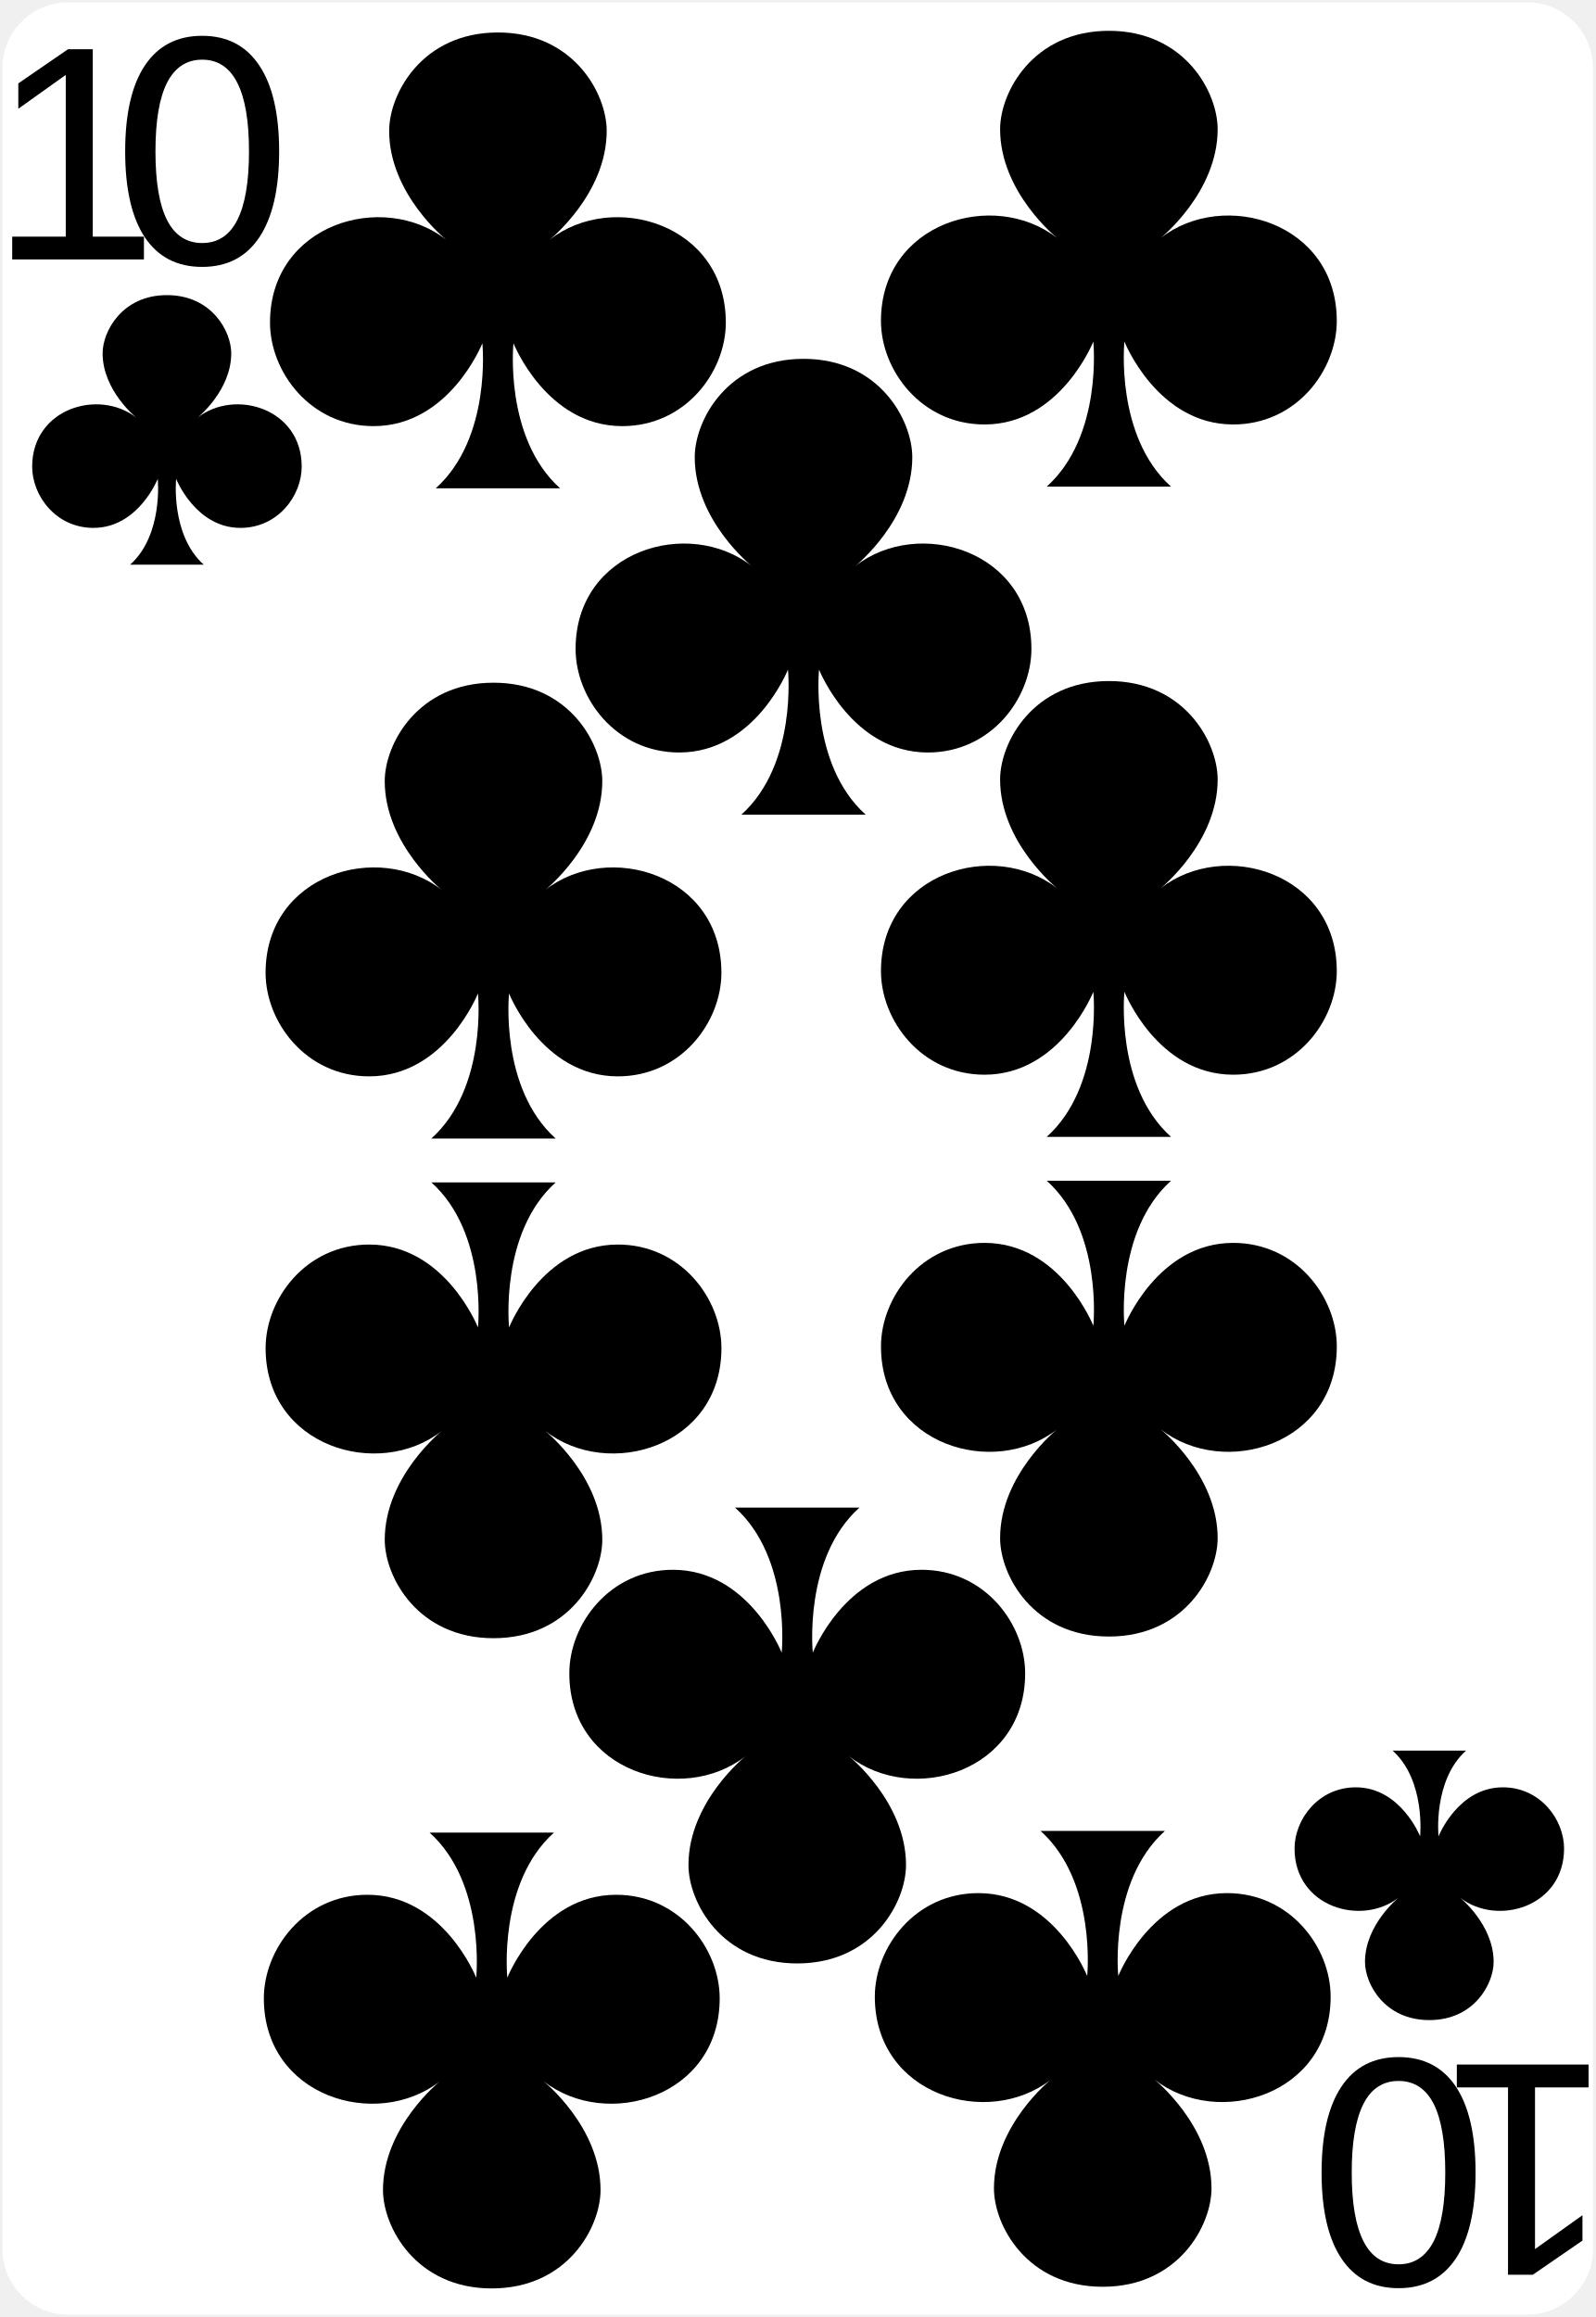
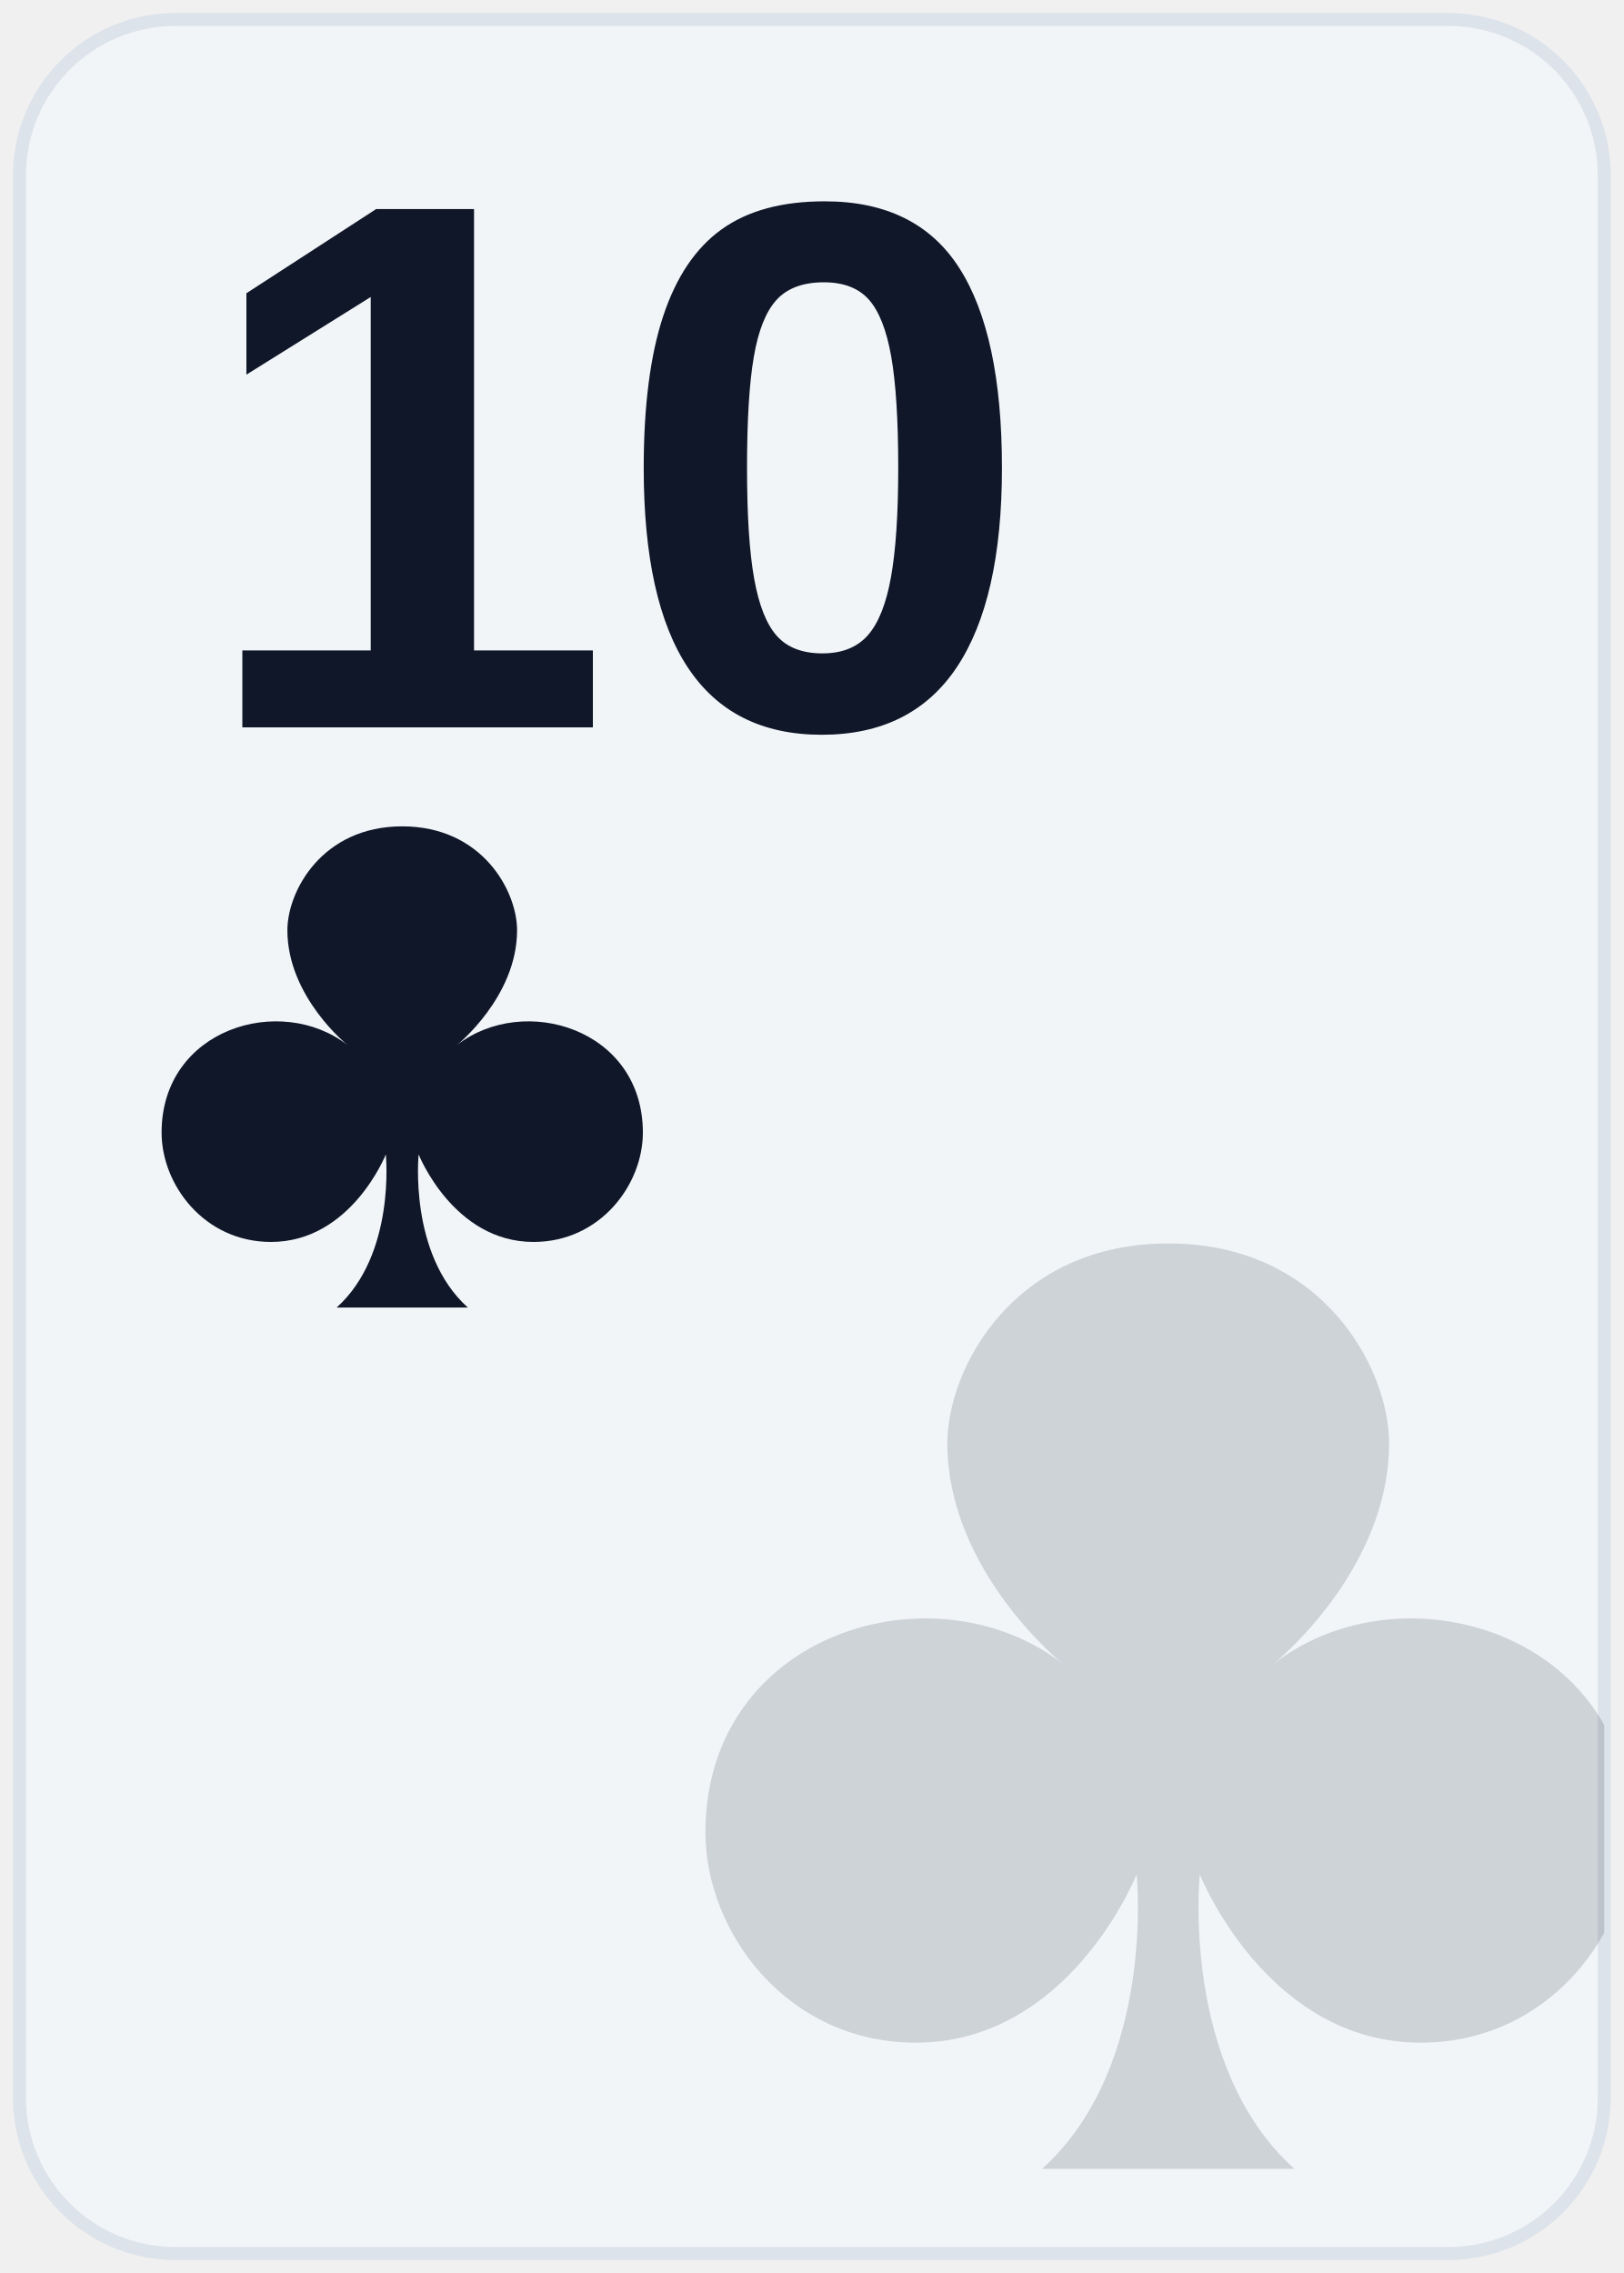
- <svg xmlns="http://www.w3.org/2000/svg" xmlns:xlink="http://www.w3.org/1999/xlink" width="167.087pt" height="242.667pt" viewBox="0 0 167.087 242.667" xml:space="preserve" id="svg2" version="1.1">
-   <defs id="defs41">
-     <radialGradient xlink:href="#linearGradient2984" id="radialGradient3760" cx="48.231" cy="18.138" fx="48.231" fy="18.138" r="9.5" gradientUnits="userSpaceOnUse" gradientTransform="matrix(-1.560526,0.01828294,-0.02684055,-2.290953,123.9838,58.80911)" />
-     <linearGradient id="linearGradient2984">
-       <stop style="stop-color:#000000;stop-opacity:1;" offset="0" id="stop2986" />
-       <stop style="stop-color:#000000;stop-opacity:0.656;" offset="1" id="stop2988" />
-     </linearGradient>
-     <radialGradient xlink:href="#linearGradient3784" id="radialGradient3792" cx="171.487" cy="511.223" fx="171.487" fy="511.223" r="81.903" gradientTransform="matrix(1.152989,-0.6739155,0.3948202,0.6754904,-233.6326,270.4008)" gradientUnits="userSpaceOnUse" />
-     <linearGradient id="linearGradient3784">
-       <stop style="stop-color:#ffffff;stop-opacity:0.534;" offset="0" id="stop3786" />
-       <stop style="stop-color:#000000;stop-opacity:0;" offset="1" id="stop3788" />
-     </linearGradient>
-     <radialGradient r="81.903" fy="511.223" fx="171.487" cy="511.223" cx="171.487" gradientTransform="matrix(1.152989,-0.6739155,0.3948202,0.6754904,-233.6326,270.4008)" gradientUnits="userSpaceOnUse" id="radialGradient3855" xlink:href="#linearGradient3784-4" />
-     <linearGradient id="linearGradient3784-4">
-       <stop style="stop-color:#ffffff;stop-opacity:0.519;" offset="0" id="stop3786-8" />
-       <stop style="stop-color:#000000;stop-opacity:0;" offset="1" id="stop3788-6" />
-     </linearGradient>
-     <radialGradient r="81.903" fy="461.841" fx="181.694" cy="461.841" cx="181.694" gradientTransform="matrix(1.152989,-0.6739155,0.3948202,0.6754904,-233.6326,270.4008)" gradientUnits="userSpaceOnUse" id="radialGradient3916" xlink:href="#linearGradient3784-3" />
-     <linearGradient id="linearGradient3784-3">
-       <stop style="stop-color:#ffffff;stop-opacity:0.702;" offset="0" id="stop3786-86" />
-       <stop style="stop-color:#000000;stop-opacity:0;" offset="1" id="stop3788-2" />
-     </linearGradient>
+ <svg xmlns="http://www.w3.org/2000/svg" width="250" height="350" viewBox="0 0 250 350">
+   <defs>
+     <clipPath id="cc_10C">
+       <rect x="3" y="3" width="244" height="344" rx="24" ry="24" />
+     </clipPath>
  </defs>
-   <g id="Layer_x0020_1" style="fill-rule:nonzero;clip-rule:nonzero;stroke:#000000;stroke-miterlimit:4;">
-     <path style="fill:#FFFFFF;stroke-width:0;" d="M166.837,235.548c0,3.777-3.087,6.869-6.871,6.869H7.111c-3.775,0-6.861-3.092-6.861-6.869V7.12C0.25,3.343,3.336,0.25,7.111,0.25h152.855    c3.784,0,6.871,3.093,6.871,6.87v228.428z" id="path5" />
-     <g style="stroke:none;" id="g7">
-       <g id="g9">
- 				
- 			</g>
-     </g>
-     <g id="g15">
- 			
- 		</g>
-     <g id="g19">
- 			
- 		</g>
-     <g style="stroke:none;" id="g23">
-       <g id="g25">
- 				
- 			</g>
-     </g>
-     <g style="stroke:none;" id="g31">
-       <g id="g33">
- 				
- 			</g>
-     </g>
+   <rect x="3" y="3" width="244" height="344" rx="24" ry="24" fill="#f2f5f8" stroke="#dde3ea" stroke-width="2" />
+   <g clip-path="url(#cc_10C)">
+     <path d="m 50.291,22.698 c 0,0 2.375,-1.9 2.375,-4.534 0,-1.542 -1.369,-4.102 -4.534,-4.102 -3.165,0 -4.534,2.561 -4.534,4.102 0,2.634 2.375,4.534 2.375,4.534 -2.638,-2.055 -7.341,-0.652 -7.341,3.455 0,2.056 1.68,4.318 4.318,4.318 3.165,0 4.534,-3.455 4.534,-3.455 0,0 0.402,3.938 -1.943,6.046 h 5.182 c -2.345,-2.107 -1.943,-6.046 -1.943,-6.046 0,0 1.369,3.455 4.534,3.455 2.639,0 4.318,-2.263 4.318,-4.318 0,-4.107 -4.703,-5.51 -7.341,-3.455 z" fill="#0f1729" opacity="0.16" transform="translate(180,266) scale(7.5) translate(-48.15,-24)" />
  </g>
-   <g transform="matrix(1.485651,0,0,1.485651,-54.02466,10.01807)" id="layer1-1-4">
-     <path id="cl-9" d="m 50.291,22.698 c 0,0 2.375,-1.9 2.375,-4.534 0,-1.542 -1.369,-4.102 -4.534,-4.102 -3.165,0 -4.534,2.561 -4.534,4.102 0,2.634 2.375,4.534 2.375,4.534 -2.638,-2.055 -7.341,-0.652 -7.341,3.455 0,2.056 1.68,4.318 4.318,4.318 3.165,0 4.534,-3.455 4.534,-3.455 0,0 0.402,3.938 -1.943,6.046 h 5.182 c -2.345,-2.107 -1.943,-6.046 -1.943,-6.046 0,0 1.369,3.455 4.534,3.455 2.639,0 4.318,-2.263 4.318,-4.318 0,-4.107 -4.703,-5.51 -7.341,-3.455 z" style="fill:#000000" />
-   </g>
-   <g transform="matrix(-1.485651,0,0,-1.485651,221.1992,232.4618)" id="layer1-1-4-1">
-     <path id="cl-9-7" d="m 50.291,22.698 c 0,0 2.375,-1.9 2.375,-4.534 0,-1.542 -1.369,-4.102 -4.534,-4.102 -3.165,0 -4.534,2.561 -4.534,4.102 0,2.634 2.375,4.534 2.375,4.534 -2.638,-2.055 -7.341,-0.652 -7.341,3.455 0,2.056 1.68,4.318 4.318,4.318 3.165,0 4.534,-3.455 4.534,-3.455 0,0 0.402,3.938 -1.943,6.046 h 5.182 c -2.345,-2.107 -1.943,-6.046 -1.943,-6.046 0,0 1.369,3.455 4.534,3.455 2.639,0 4.318,-2.263 4.318,-4.318 0,-4.107 -4.703,-5.51 -7.341,-3.455 z" style="fill:#000000" />
-   </g>
-   <path style="fill:#000000" d="m 57.573,25.1 c 0,0 5.967,-4.774 5.967,-11.392 0,-3.874 -3.44,-10.307 -11.392,-10.307 -7.952,0 -11.392,6.435 -11.392,10.307 0,6.618 5.967,11.392 5.967,11.392 -6.628,-5.163 -18.445,-1.638 -18.445,8.681 0,5.166 4.221,10.849 10.849,10.849 7.952,0 11.392,-8.681 11.392,-8.681 0,0 1.01,9.895 -4.882,15.191 h 13.02 c -5.892,-5.294 -4.882,-15.191 -4.882,-15.191 0,0 3.44,8.681 11.392,8.681 6.631,0 10.849,-5.686 10.849,-10.849 0,-10.319 -11.817,-13.844 -18.445,-8.681 z" id="cl-9-8" />
-   <path style="fill:#000000" d="m 57.11,93.201 c 0,0 5.967,-4.774 5.967,-11.392 0,-3.874 -3.44,-10.307 -11.392,-10.307 -7.952,0 -11.392,6.435 -11.392,10.307 0,6.618 5.967,11.392 5.967,11.392 -6.628,-5.163 -18.445,-1.638 -18.445,8.681 0,5.166 4.221,10.849 10.849,10.849 7.952,0 11.392,-8.681 11.392,-8.681 0,0 1.01,9.895 -4.882,15.191 h 13.02 c -5.892,-5.294 -4.882,-15.191 -4.882,-15.191 0,0 3.44,8.681 11.392,8.681 6.631,0 10.849,-5.686 10.849,-10.849 0,-10.319 -11.817,-13.844 -18.445,-8.681 z" id="cl-9-8-0" />
-   <path style="fill:#000000" d="m 121.558,24.926 c 0,0 5.967,-4.774 5.967,-11.392 0,-3.874 -3.44,-10.307 -11.392,-10.307 -7.952,0 -11.392,6.435 -11.392,10.307 0,6.618 5.967,11.392 5.967,11.392 -6.628,-5.163 -18.445,-1.638 -18.445,8.681 0,5.166 4.221,10.849 10.849,10.849 7.952,0 11.392,-8.681 11.392,-8.681 0,0 1.01,9.895 -4.882,15.191 h 13.02 c -5.892,-5.294 -4.882,-15.191 -4.882,-15.191 0,0 3.44,8.681 11.392,8.681 6.631,0 10.849,-5.686 10.849,-10.849 0,-10.319 -11.817,-13.844 -18.445,-8.681 z" id="cl-9-8-9" />
-   <path style="fill:#000000" d="m 121.558,93.027 c 0,0 5.967,-4.774 5.967,-11.392 0,-3.874 -3.44,-10.307 -11.392,-10.307 -7.952,0 -11.392,6.435 -11.392,10.307 0,6.618 5.967,11.392 5.967,11.392 -6.628,-5.163 -18.445,-1.638 -18.445,8.681 0,5.166 4.221,10.849 10.849,10.849 7.952,0 11.392,-8.681 11.392,-8.681 0,0 1.01,9.895 -4.882,15.191 h 13.02 c -5.892,-5.294 -4.882,-15.191 -4.882,-15.191 0,0 3.44,8.681 11.392,8.681 6.631,0 10.849,-5.686 10.849,-10.849 0,-10.319 -11.817,-13.844 -18.445,-8.681 z" id="cl-9-8-0-4" />
-   <path style="fill:#000000" d="m 89.577,59.281 c 0,0 5.967,-4.774 5.967,-11.392 0,-3.874 -3.44,-10.307 -11.392,-10.307 -7.952,0 -11.392,6.435 -11.392,10.307 0,6.618 5.967,11.392 5.967,11.392 -6.628,-5.163 -18.445,-1.638 -18.445,8.681 0,5.166 4.221,10.849 10.849,10.849 7.952,0 11.392,-8.681 11.392,-8.681 0,0 1.01,9.895 -4.882,15.191 h 13.02 c -5.892,-5.294 -4.882,-15.191 -4.882,-15.191 0,0 3.44,8.681 11.392,8.681 6.631,0 10.849,-5.686 10.849,-10.849 0,-10.319 -11.817,-13.844 -18.445,-8.681 z" id="cl-9-8-8" />
-   <path style="fill:#000000" d="m 110.063,217.802 c 0,0 -5.967,4.774 -5.967,11.392 0,3.874 3.44,10.307 11.392,10.307 7.952,0 11.392,-6.435 11.392,-10.307 0,-6.618 -5.967,-11.392 -5.967,-11.392 6.628,5.163 18.445,1.638 18.445,-8.681 0,-5.166 -4.221,-10.849 -10.849,-10.849 -7.952,0 -11.392,8.681 -11.392,8.681 0,0 -1.01,-9.895 4.882,-15.191 h -13.02 c 5.892,5.294 4.882,15.191 4.882,15.191 0,0 -3.44,-8.681 -11.392,-8.681 -6.631,0 -10.849,5.686 -10.849,10.849 0,10.319 11.817,13.844 18.445,8.681 z" id="cl-9-8-4" />
-   <path style="fill:#000000" d="m 110.708,149.701 c 0,0 -5.967,4.774 -5.967,11.392 0,3.874 3.44,10.307 11.392,10.307 7.952,0 11.392,-6.435 11.392,-10.307 0,-6.618 -5.967,-11.392 -5.967,-11.392 6.628,5.163 18.445,1.638 18.445,-8.681 0,-5.166 -4.221,-10.849 -10.849,-10.849 -7.952,0 -11.392,8.681 -11.392,8.681 0,0 -1.01,-9.895 4.882,-15.191 h -13.02 c 5.892,5.294 4.882,15.191 4.882,15.191 0,0 -3.44,-8.681 -11.392,-8.681 -6.631,0 -10.849,5.686 -10.849,10.849 0,10.319 11.817,13.844 18.445,8.681 z" id="cl-9-8-0-2" />
-   <path style="fill:#000000" d="m 46.078,217.976 c 0,0 -5.967,4.774 -5.967,11.392 0,3.874 3.44,10.307 11.392,10.307 7.952,0 11.392,-6.435 11.392,-10.307 0,-6.618 -5.967,-11.392 -5.967,-11.392 6.628,5.163 18.445,1.638 18.445,-8.681 0,-5.166 -4.221,-10.849 -10.849,-10.849 -7.952,0 -11.392,8.681 -11.392,8.681 0,0 -1.01,-9.895 4.882,-15.191 H 44.992 c 5.892,5.294 4.882,15.191 4.882,15.191 0,0 -3.44,-8.681 -11.392,-8.681 -6.631,0 -10.849,5.686 -10.849,10.849 0,10.319 11.817,13.844 18.445,8.681 z" id="cl-9-8-9-6" />
-   <path style="fill:#000000" d="m 46.261,149.875 c 0,0 -5.967,4.774 -5.967,11.392 0,3.874 3.44,10.307 11.392,10.307 7.952,0 11.392,-6.435 11.392,-10.307 0,-6.618 -5.967,-11.392 -5.967,-11.392 6.628,5.163 18.445,1.638 18.445,-8.681 0,-5.166 -4.221,-10.849 -10.849,-10.849 -7.952,0 -11.392,8.681 -11.392,8.681 0,0 -1.01,-9.895 4.882,-15.191 H 45.176 c 5.892,5.294 4.882,15.191 4.882,15.191 0,0 -3.44,-8.681 -11.392,-8.681 -6.631,0 -10.849,5.686 -10.849,10.849 0,10.319 11.817,13.844 18.445,8.681 z" id="cl-9-8-0-4-9" />
-   <text xml:space="preserve" style="font-size:32px;font-style:normal;font-weight:normal;line-height:125%;letter-spacing:0px;word-spacing:0px;fill:#000000;fill-opacity:1;stroke:none;font-family:Bitstream Vera Sans" x="-1.162" y="27.17" id="text3788">
-     <tspan id="tspan3790" x="-1.162" y="27.17" style="font-style:normal;font-variant:normal;font-weight:normal;font-stretch:normal;font-family:Arial;-inkscape-font-specification:Arial">1</tspan>
-   </text>
-   <text xml:space="preserve" style="font-size:32px;font-style:normal;font-weight:normal;line-height:125%;letter-spacing:0px;word-spacing:0px;fill:#000000;fill-opacity:1;stroke:none;font-family:Bitstream Vera Sans" x="11" y="27.499" id="text3038">
-     <tspan id="tspan3040" x="11" y="27.499">0</tspan>
-   </text>
-   <path style="fill:#000000" d="m 78.07,183.938 c 0,0 -5.967,4.774 -5.967,11.392 0,3.874 3.44,10.307 11.392,10.307 7.952,0 11.392,-6.435 11.392,-10.307 0,-6.618 -5.967,-11.392 -5.967,-11.392 6.628,5.163 18.445,1.638 18.445,-8.681 0,-5.166 -4.221,-10.849 -10.849,-10.849 -7.952,0 -11.392,8.681 -11.392,8.681 0,0 -1.01,-9.895 4.882,-15.191 H 76.984 c 5.892,5.294 4.882,15.191 4.882,15.191 0,0 -3.44,-8.681 -11.392,-8.681 -6.631,0 -10.849,5.686 -10.849,10.849 0,10.319 11.817,13.844 18.445,8.681 z" id="cl-9-8-8-8" />
-   <text xml:space="preserve" style="font-size:32px;font-style:normal;font-weight:normal;line-height:125%;letter-spacing:0px;word-spacing:0px;fill:#000000;fill-opacity:1;stroke:none;font-family:Bitstream Vera Sans" x="-168.809" y="-216.226" id="text3788-0" transform="scale(-1,-1)">
-     <tspan id="tspan3790-6" x="-168.809" y="-216.226" style="font-style:normal;font-variant:normal;font-weight:normal;font-stretch:normal;font-family:Arial;-inkscape-font-specification:Arial">1</tspan>
-   </text>
-   <text xml:space="preserve" style="font-size:32px;font-style:normal;font-weight:normal;line-height:125%;letter-spacing:0px;word-spacing:0px;fill:#000000;fill-opacity:1;stroke:none;font-family:Bitstream Vera Sans" x="-156.646" y="-215.897" id="text3038-8" transform="scale(-1,-1)">
-     <tspan id="tspan3040-9" x="-156.646" y="-215.897">0</tspan>
-   </text>
+   <text x="30" y="112" text-anchor="start" font-family="'Space Grotesk', Arial, sans-serif" font-weight="700" font-size="116" letter-spacing="0" fill="#0f1729">10</text>
+   <path d="m 50.291,22.698 c 0,0 2.375,-1.9 2.375,-4.534 0,-1.542 -1.369,-4.102 -4.534,-4.102 -3.165,0 -4.534,2.561 -4.534,4.102 0,2.634 2.375,4.534 2.375,4.534 -2.638,-2.055 -7.341,-0.652 -7.341,3.455 0,2.056 1.68,4.318 4.318,4.318 3.165,0 4.534,-3.455 4.534,-3.455 0,0 0.402,3.938 -1.943,6.046 h 5.182 c -2.345,-2.107 -1.943,-6.046 -1.943,-6.046 0,0 1.369,3.455 4.534,3.455 2.639,0 4.318,-2.263 4.318,-4.318 0,-4.107 -4.703,-5.51 -7.341,-3.455 z" fill="#0f1729" transform="translate(62,166) scale(3.9) translate(-48.15,-24)" />
</svg>
